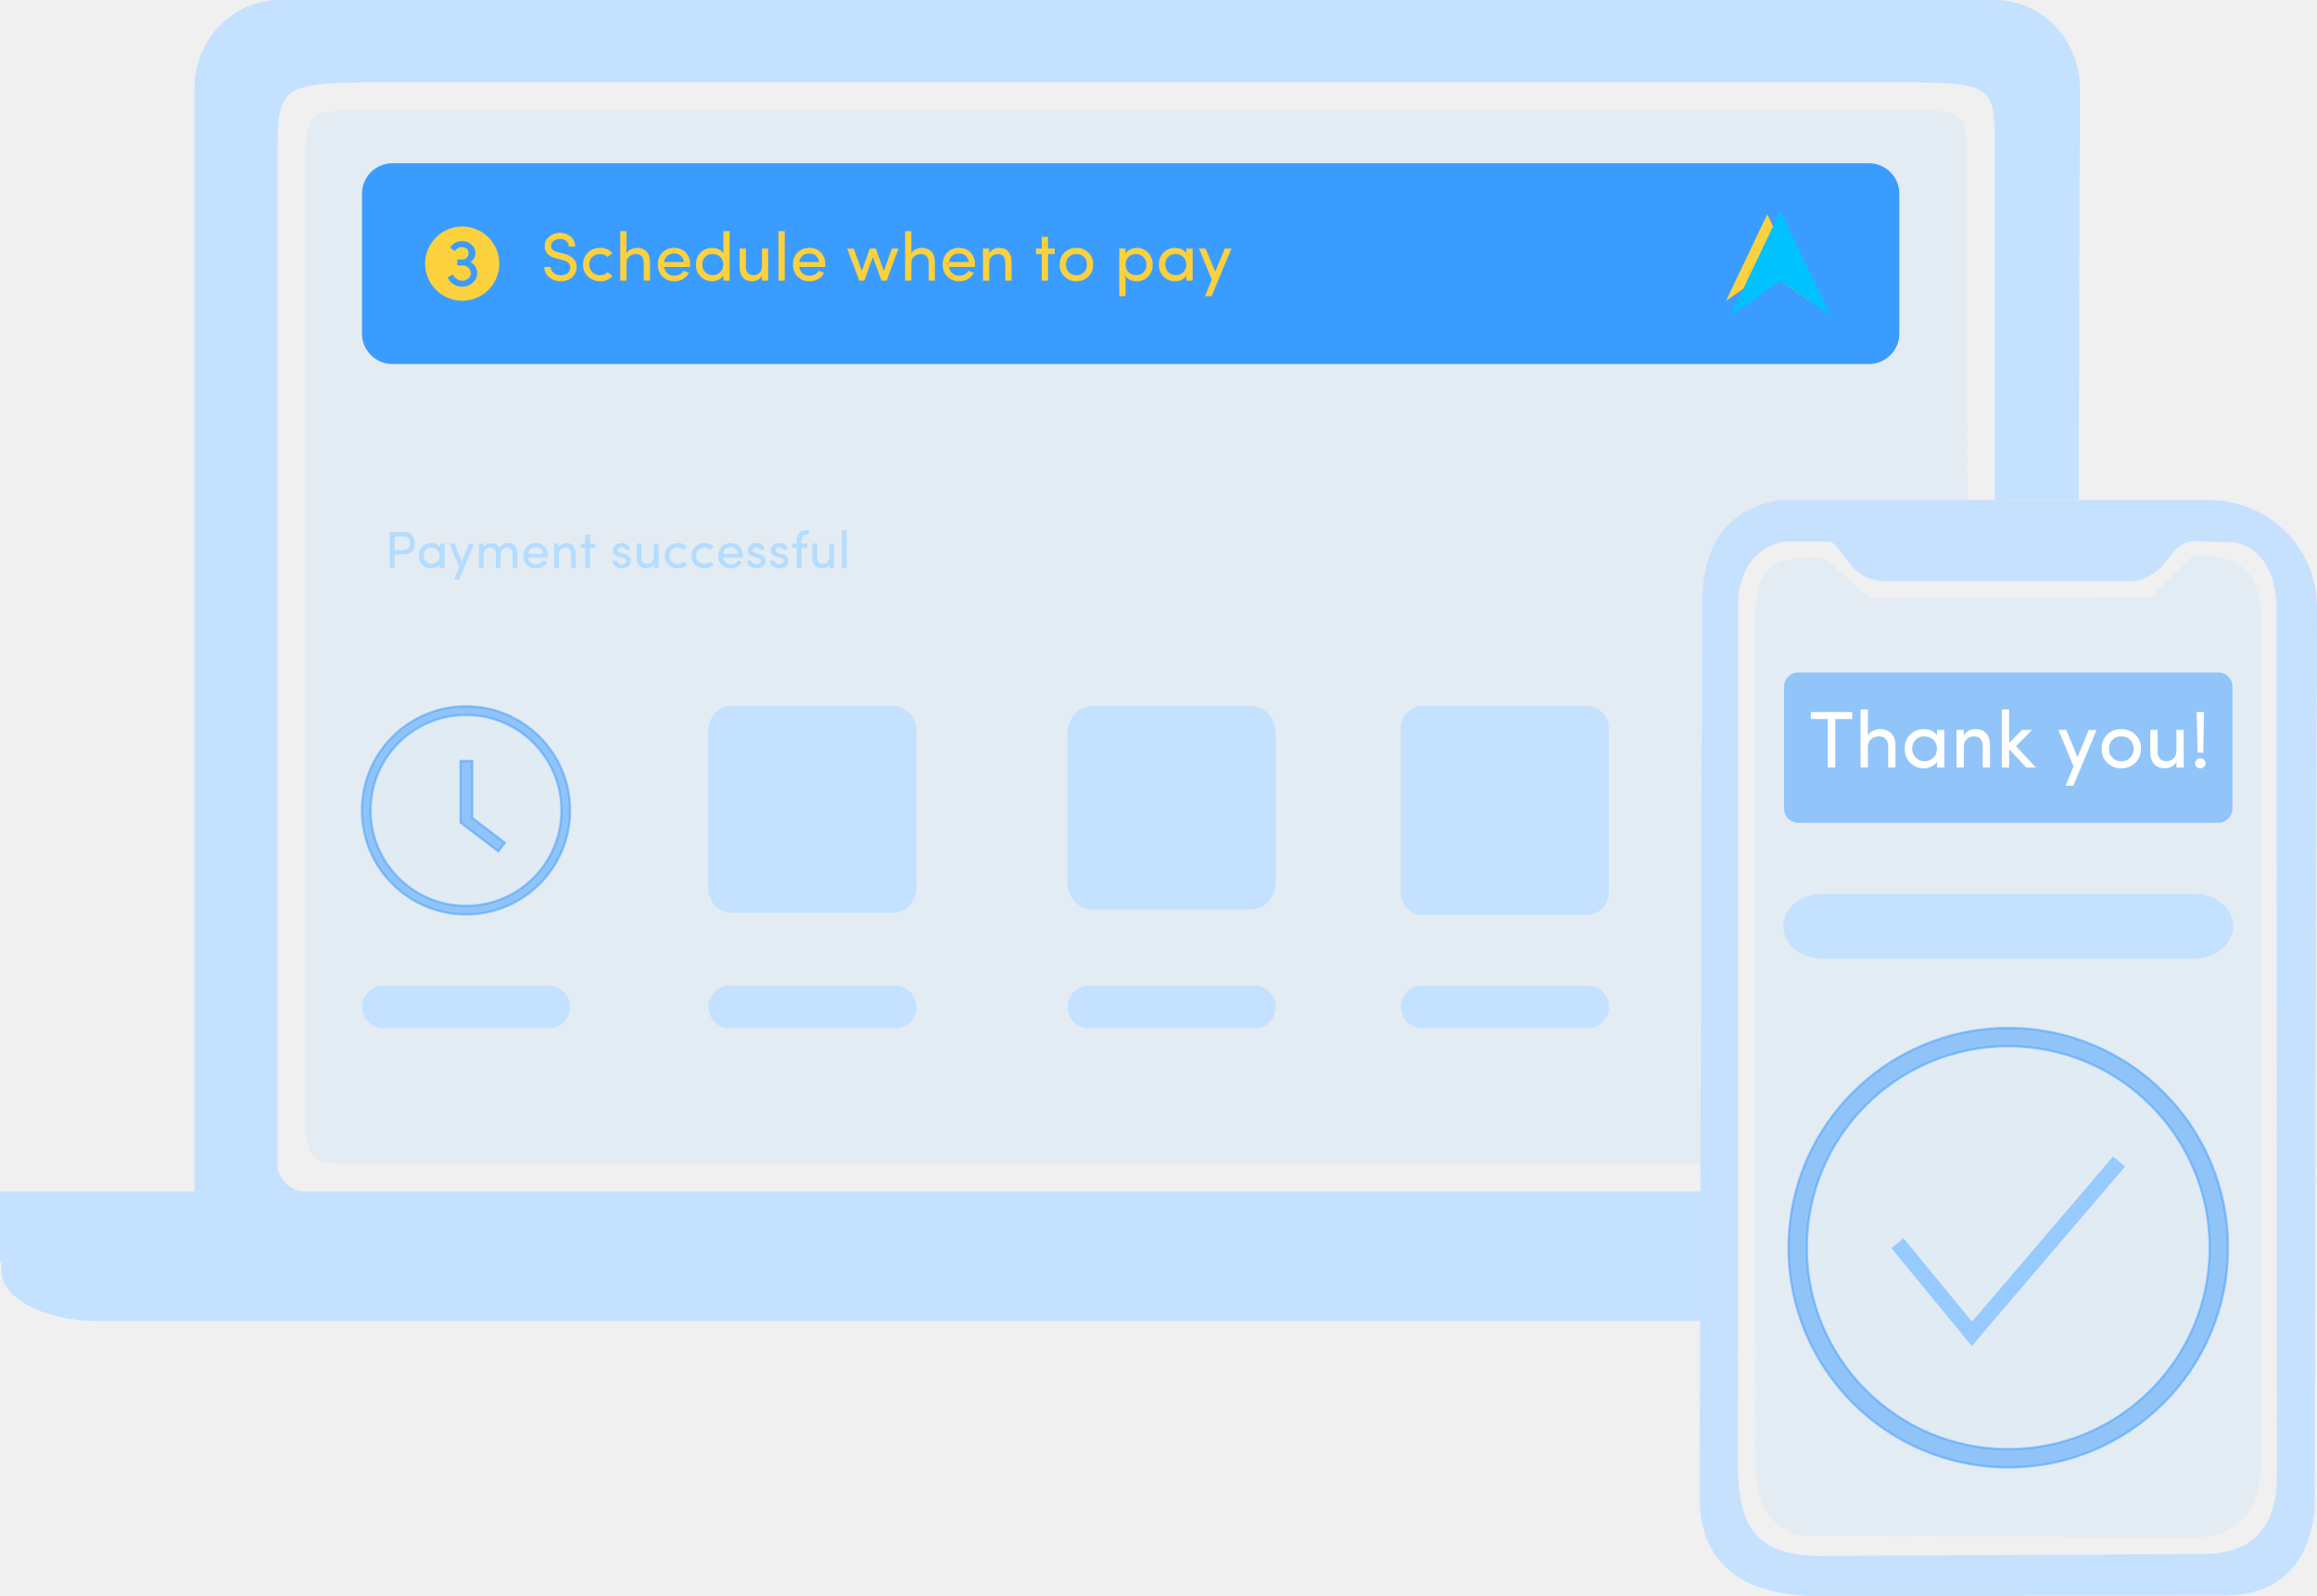
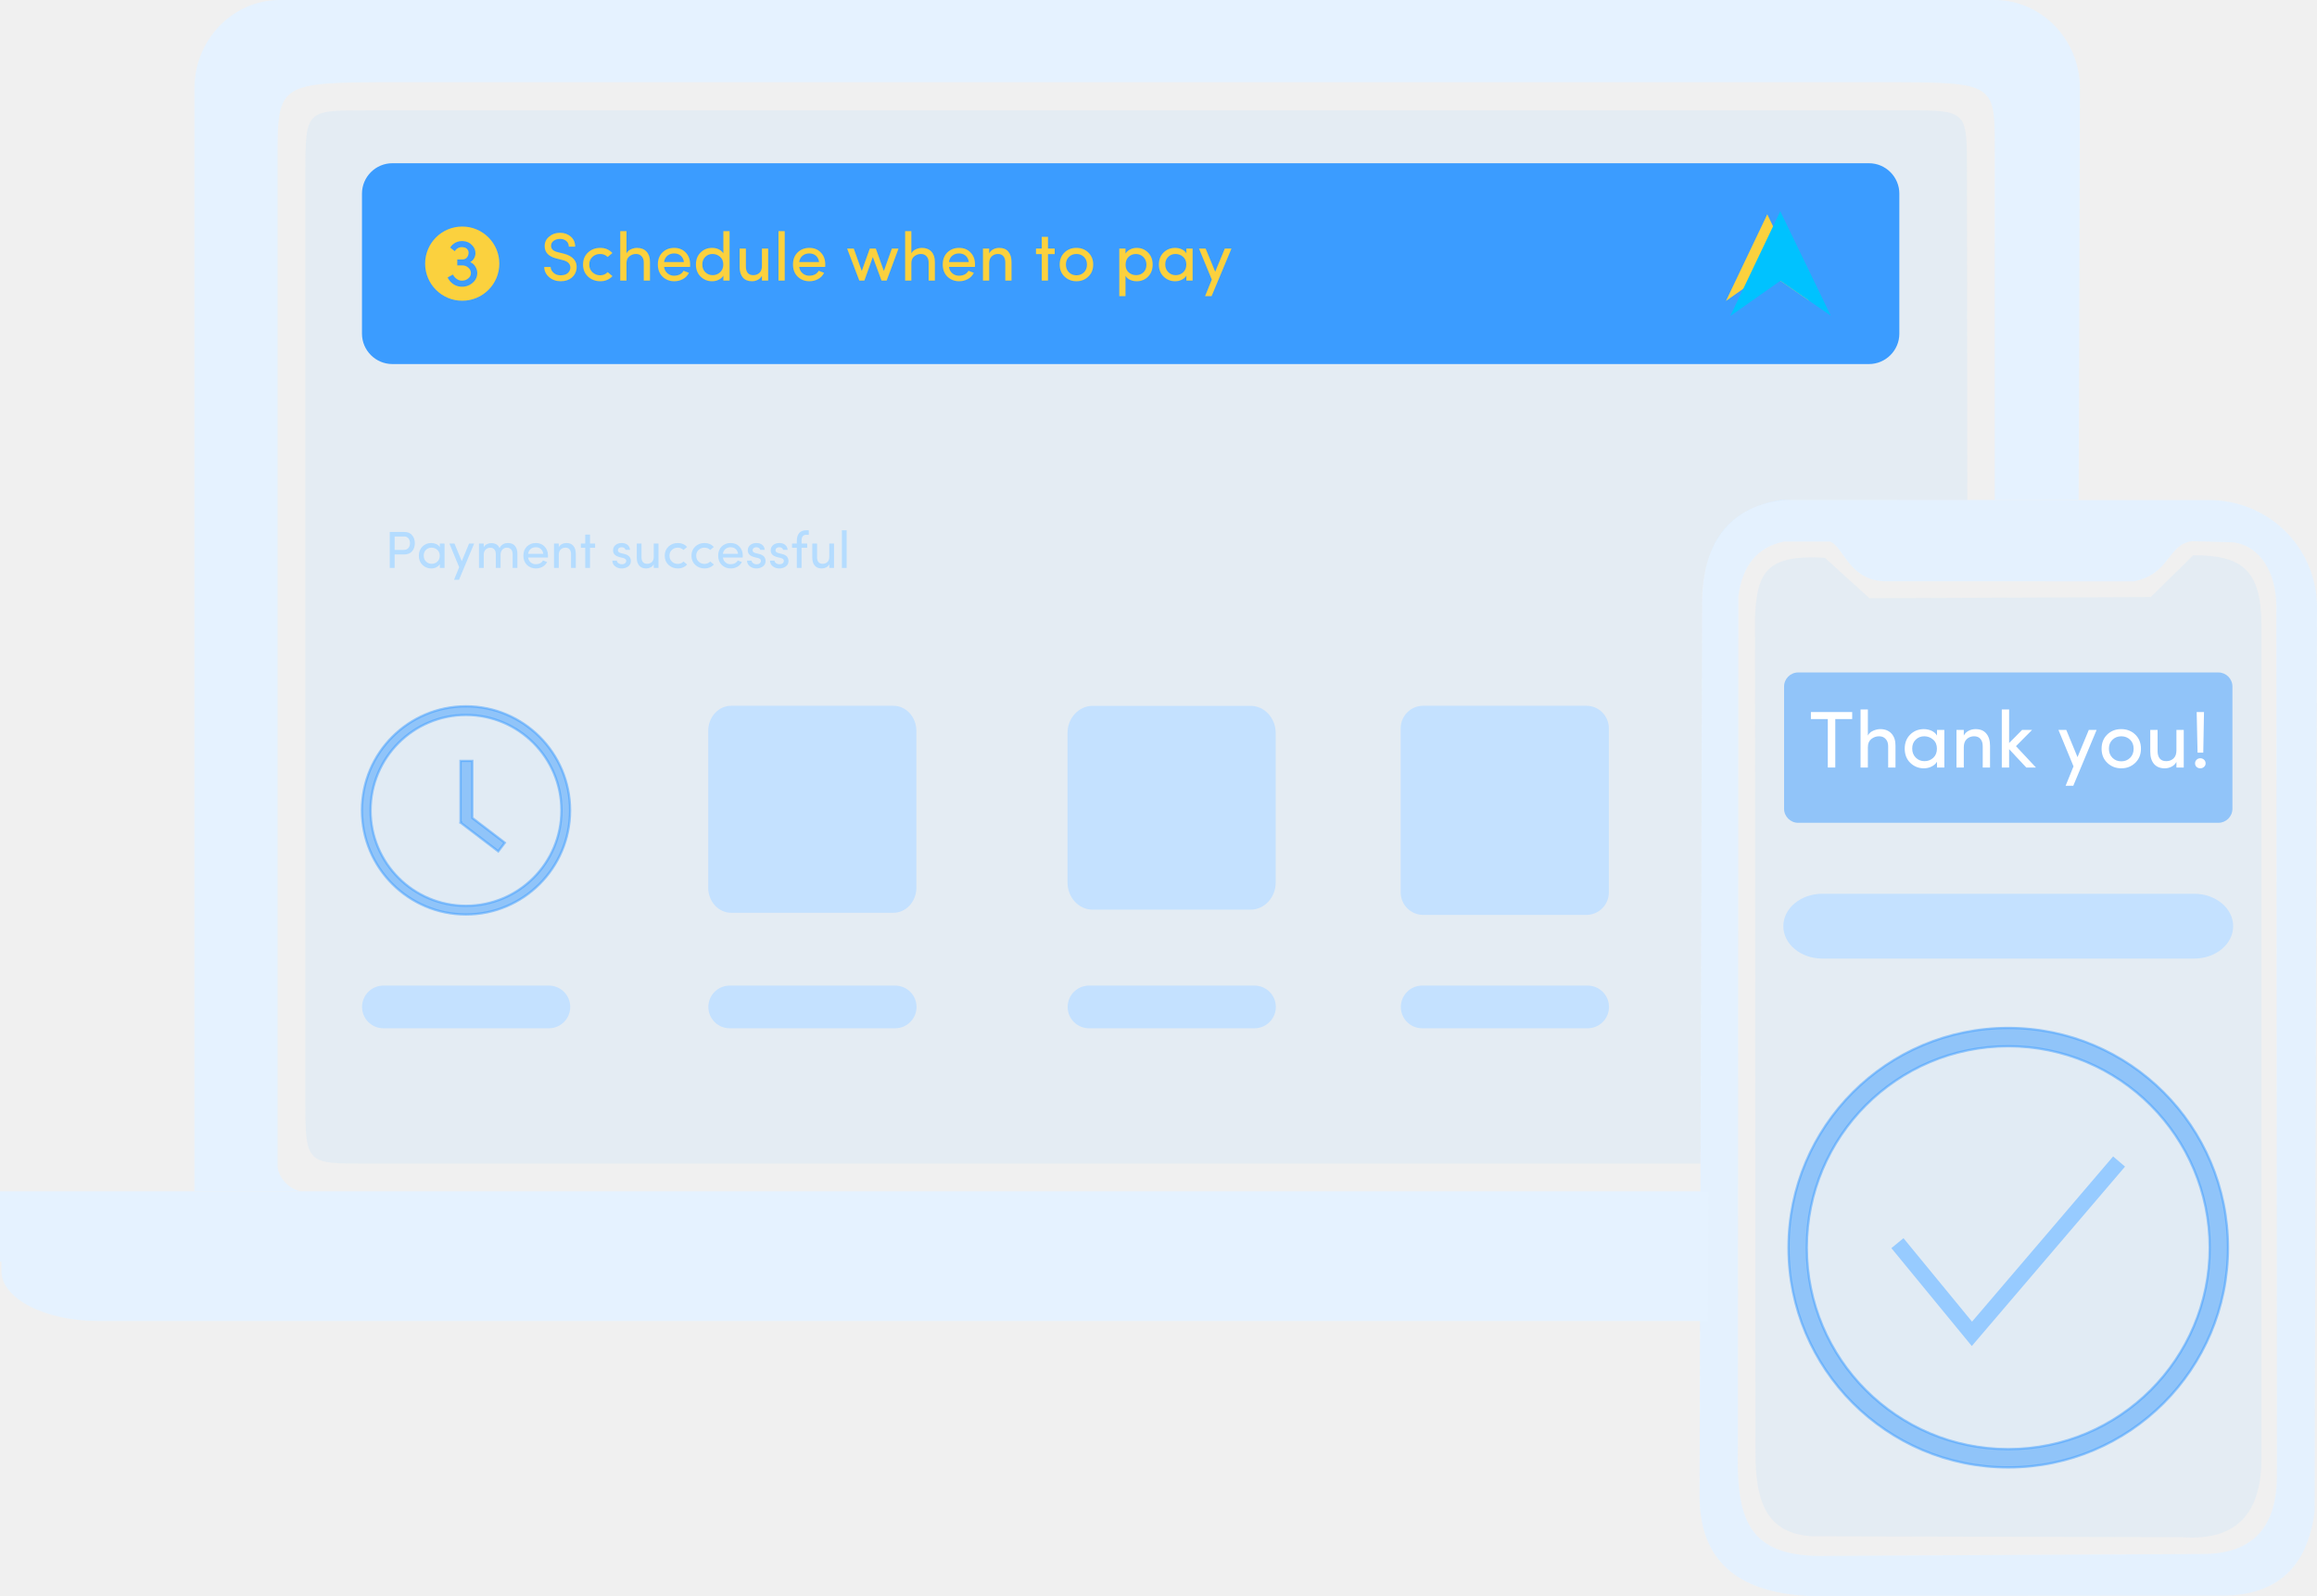
<svg xmlns="http://www.w3.org/2000/svg" xml:space="preserve" width="200.342mm" height="137.993mm" version="1.1" style="shape-rendering:geometricPrecision; text-rendering:geometricPrecision; image-rendering:optimizeQuality; fill-rule:evenodd; clip-rule:evenodd" viewBox="0 0 17127.66 11797.32">
  <defs>
    <style type="text/css">
   
    .str0 {stroke:#3B9CFF;stroke-width:17.1;stroke-miterlimit:22.926;stroke-opacity:0.49}
    .str1 {stroke:#97CBFF;stroke-width:115.82;stroke-miterlimit:22.926}
    .fil15 {fill:none}
    .fil5 {fill:#C4E1FF}
-     .fil4 {fill:#c4e1ff}
-     .fil3 {fill:#c4e1ff}
+     .fil4 {fill:#E5F2FF}
+     .fil3 {fill:#E5F2FF}
    .fil9 {fill:#FBD13E}
    .fil6 {fill:#B4DCFF;fill-rule:nonzero}
    .fil11 {fill:#FBD13E;fill-rule:nonzero}
    .fil7 {fill:white;fill-rule:nonzero}
    .fil12 {fill:#B4DCFF;fill-opacity:0.059}
    .fil0 {fill:#B4DCFF;fill-opacity:0.2}
    .fil1 {fill:#3B9CFF;fill-opacity:0.49}
-     .fil2 {fill:#c4e1ff;fill-opacity:0.961}
+     .fil2 {fill:#E5F2FF;fill-opacity:0.961}
    .fil14 {fill:#00C2FF}
    .fil8 {fill:#3B9CFF}
    .fil13 {fill:#FBD13E}
    .fil10 {fill:#3B9CFF;fill-rule:nonzero}
   
  </style>
  </defs>
  <g id="Layer_x0020_1">
    <g id="_2467847683424">
      <path class="fil0" d="M13489.32 4122.91c-430.93,-25.61 -500.72,107.03 -516.08,434.38l3.3 6155.69c-4.97,425.68 103.98,620.06 414.94,643.14l2737.16 6.66c444.33,32.42 599.09,-217.91 588.32,-629.82l0 -6131.51c-5.67,-386.67 -144.42,-499.09 -504.81,-496.51l-313.76 308.53 -2078.96 8.47 -330.1 -299.03z" />
      <path class="fil1" d="M13292.21 4970.75l3106.28 0c57.23,0 104.04,46.81 104.04,104.04l0 903.32c0,57.23 -46.82,104.04 -104.04,104.04l-3106.28 0c-57.21,0 -104.03,-46.82 -104.03,-104.04l0 -903.32c0,-57.23 46.82,-104.04 104.03,-104.04z" />
      <path class="fil2" d="M16288.84 11487.01l-2783.18 14.13c-595.14,14.83 -673.23,-276.55 -658.51,-819.25l2.76 -6274.78c30.75,-225.66 139.7,-363.96 337.14,-403.36l342.71 -0.15c99.83,39.47 140.16,294.14 416.35,293.4l1827.96 0.33c272.74,-54.77 246.51,-275.54 432.56,-296.81l303.48 8.39c206.22,29.46 314.48,233.22 317.22,467.35l3.88 6433.22c0.21,348.07 -151.01,575.56 -542.37,577.54zm-3123.14 -7791.64c-374.07,59.13 -592.09,300.37 -583.78,805.61l-18.53 6525.53c-11.53,516.33 288.01,744.68 805.98,770.8l3028.32 -2.55c405.26,8.57 655.21,-181.93 712.4,-619.48l17.59 -6699.26c-9.23,-447.25 -373.15,-782.04 -802.11,-779.5l-3159.86 -1.15z" />
      <path class="fil3" d="M12624.5 9764.42l-11901.97 0c-391.66,0 -712.04,-165.87 -712.04,-368.65l0 -69.48 -10.49 0 0 -519.71 12629.94 0 -1.87 330.15 -3.57 627.69z" />
      <path class="fil4" d="M12629.94 8806.57l-10398.43 0c-89.19,-8.35 -179.76,-103.27 -179.76,-192.87l0 -7456.43c0,-542.93 8.6,-549.77 878.95,-549.77l10950.98 0c895.94,0 863.85,-2.33 863.86,545.68l0.09 2542.77 619.92 -1.27 9.4 -3041.82c1.1,-359.1 -283.72,-652.88 -630.53,-652.88l-12676.46 0c-346.81,0 -630.53,293.78 -630.53,652.88l0 8153.69 11192.51 0z" />
      <path class="fil0" d="M2705.8 815.94l11385.74 -0.4c456.71,-0.02 448.38,3.96 448.86,457.97l2.56 2422.37 -1247.7 -0.46c-329.69,-11.99 -687.5,152.78 -713.31,706.83l-11.68 4199.13 -9864.47 0c-436.23,0 -448.86,3.75 -448.86,-457.97l0 -6869.49c0,-461.72 7.51,-457.96 448.86,-457.97z" />
      <rect class="fil5" x="13182.67" y="6606.6" width="3325.36" height="479.16" rx="288.27" ry="239.58" />
      <rect class="fil5" x="5235.21" y="5217.01" width="1538.86" height="1530.27" rx="170.08" ry="185.7" />
      <rect class="fil5" x="7891.28" y="5217.57" width="1538.86" height="1506.59" rx="185.9" ry="201.06" />
      <rect class="fil5" x="2676.39" y="7285.47" width="1538.86" height="315.53" rx="157.84" ry="157.77" />
      <rect class="fil5" x="5236.27" y="7285.48" width="1538.86" height="315.52" rx="157.83" ry="157.76" />
      <rect class="fil5" x="7892.34" y="7285.48" width="1538.86" height="315.52" rx="157.83" ry="157.76" />
      <path class="fil6" d="M2986.93 3965.66l-69.81 0 0 99.21 67.75 0c14.74,-0.13 26,-4.69 33.85,-13.76 7.78,-9.08 11.77,-20.78 11.9,-35.27 0,-14.47 -3.73,-26.57 -11.13,-36.22 -7.72,-9.33 -18.59,-13.96 -32.56,-13.96zm-105.71 232.4l0 -265.98 106.1 0c26.31,0 45.94,8.1 59.07,24.31 13.45,15.76 20.14,35.39 20.14,59.07 0,23.74 -6.69,43.5 -20.01,59.26 -13.38,15.82 -33.14,23.74 -59.32,23.74l-70.07 0 0 99.6 -35.9 0z" />
      <path id="1" class="fil6" d="M3233.29 4151.35c11.58,-10.81 17.37,-25.35 17.37,-43.69 0,-18.34 -6.04,-32.81 -18.07,-43.37 -12.1,-10.55 -26.32,-15.88 -42.66,-16.02 -16.41,0 -30.11,5.47 -41.18,16.41 -11.06,10.81 -16.59,24.96 -16.59,42.59 0,17.56 5.66,32.04 16.98,43.3 11.33,11.32 25.29,16.99 41.89,16.99 16.6,0 30.69,-5.41 42.27,-16.22zm52.89 46.71l-35.13 0 0 -27.67c-5.67,9.46 -14.23,17.05 -25.67,22.84 -11.46,5.79 -23.94,8.69 -37.57,8.69 -24.97,0 -46.65,-8.75 -64.99,-26.25 -17.69,-17.44 -26.57,-40.09 -26.57,-67.81 0,-27.8 8.75,-50.38 26.19,-67.69 17.5,-17.37 39.31,-26.12 65.44,-26.25 13.06,0 25.67,2.7 37.7,8.1 11.84,5.92 20.33,13.51 25.49,22.84l0 -27.09 35.13 0 0 180.29z" />
      <polygon id="2" class="fil6" points="3505.07,4017.78 3393.12,4285.69 3356.38,4285.69 3394.21,4192.53 3322.02,4017.78 3359.53,4017.78 3413.45,4148.26 3467.57,4017.78 " />
      <path id="3" class="fil6" d="M3700.28 4101.1l0 96.97 -35.13 0 0 -102.04c0,-14.93 -3.6,-26.44 -10.75,-34.62 -6.88,-8.5 -16.99,-12.74 -30.17,-12.74 -13.06,0 -24.39,4.44 -33.91,13.32 -9.58,8.87 -14.35,21.94 -14.35,39.11l0 96.97 -35.13 0 0 -180.29 35.13 0 0 27.41c4.18,-8.62 11,-15.7 20.59,-21.17 10.04,-5.47 19.18,-8.43 27.35,-8.94 34.68,-2.12 57.65,10.04 68.85,36.42 12.54,-25.03 33.26,-37.57 62.28,-37.57 22.59,0 39.76,6.94 51.47,20.91 12.03,13.7 18.08,33.39 18.08,59l0 104.23 -35.14 0 0 -101.66c0,-14.67 -3.67,-26.31 -10.93,-35 -7.85,-8.5 -18.47,-12.81 -31.79,-12.93 -13.25,-0.13 -24.32,4.63 -33.07,14.29 -8.81,9.65 -13.26,22.39 -13.39,38.34z" />
      <path id="4" class="fil6" d="M4050.75 4107.41c0,7.98 -0.13,12.54 -0.38,13.83l-146.31 0c1.74,14.54 8.17,26.57 19.24,36.16 10.69,8.81 22.66,13.25 35.98,13.25 26.06,0 44.26,-9.33 54.69,-27.99 0.26,0 0.64,0.07 1.15,0.32 0.45,0.26 1.35,0.71 2.64,1.35 1.48,0.64 3.47,1.41 5.98,2.25 2.5,0.91 4.44,1.68 5.66,2.32l14.73 5.47c-7.4,15.18 -18.59,26.9 -33.58,35.13 -14.93,8.3 -31.4,12.42 -49.35,12.42 -25.8,0 -47.81,-8.69 -66.14,-26.13 -17.44,-17.44 -26.13,-40.28 -26.13,-68.39 0,-28.19 8.69,-50.77 26,-67.82 17.37,-16.98 39.31,-25.54 65.95,-25.66 26.63,0 48.12,8.62 64.47,25.8 16.92,17.11 25.41,39.69 25.41,67.68zm-52.63 -49.29c-10.04,-8.63 -22.52,-12.93 -37.32,-12.93 -14.86,0 -27.61,4.31 -38.28,12.93 -10.55,9.2 -16.73,21.17 -18.47,35.71l111.76 0c-1.74,-14.54 -7.66,-26.51 -17.7,-35.71z" />
      <path id="5" class="fil6" d="M4130.54 4100.84l0 97.22 -35.13 0 0 -180.29 35.13 0 0 27.09c5.15,-10.04 12.87,-17.77 23.23,-23.04 10.29,-5.27 21.36,-7.91 33.14,-7.91 22.65,0 39.69,6.94 51.22,20.91 12.03,13.7 18.14,33.39 18.27,59l0 104.23 -35.13 0 0 -101.92c0,-15.18 -3.61,-26.9 -10.75,-35.07 -6.95,-8.56 -17.18,-12.81 -30.76,-12.81 -13.7,0 -25.35,4.45 -34.87,13.39 -9.58,8.87 -14.35,22.01 -14.35,39.18z" />
      <polygon id="6" class="fil6" points="4361.4,3951.76 4361.4,4017.78 4399.23,4017.78 4399.23,4049.05 4361.4,4049.05 4361.4,4198.06 4326.27,4198.06 4326.27,4049.05 4293.84,4049.05 4293.84,4017.78 4326.27,4017.78 4326.27,3951.76 " />
      <path id="7" class="fil6" d="M4552.17 4027.1c12.03,-8.81 26.57,-13.18 43.69,-13.18 17.05,0 31.2,4.37 42.34,13.12 11.2,8.75 17.57,21.23 19.05,37.45l-33.52 0c-1.03,-5.86 -4.12,-10.55 -9.27,-14.09 -5.66,-3.48 -11.9,-5.22 -18.85,-5.22 -6.88,0 -12.74,1.48 -17.5,4.45 -5.15,2.31 -8.36,6.37 -9.78,12.03 -1.35,5.66 -1.15,10.17 0.58,13.51 2.89,5.8 9.97,10.29 21.23,13.52l26.58 6.5c31.2,7.66 46.77,25.22 46.77,52.7 0,16.28 -6.75,29.4 -20.33,39.51 -13.7,9.71 -29.73,14.54 -48.06,14.54 -18.41,0 -34.36,-5.28 -47.94,-15.89 -13.58,-10.56 -20.46,-24.58 -20.71,-42.15l33.2 0c1.48,9.33 6.24,16.22 14.35,20.59 7.85,4.96 16.35,7.15 25.49,6.63 9.13,-0.52 16.21,-2.97 21.23,-7.34 5.02,-4.45 7.85,-9.78 8.5,-16.09 0.51,-6.3 -1.42,-11.32 -5.86,-15.11 -4.38,-3.8 -10.43,-6.57 -18.08,-8.3l-24.71 -5.73c-17.44,-4.7 -30.31,-11.58 -38.54,-20.78 -7.92,-9.52 -11.2,-21.42 -9.78,-35.77 1.35,-14.35 8.04,-25.93 19.95,-34.88z" />
      <path id="8" class="fil6" d="M4832.57 4115.13l0 -97.35 35.13 0 0 180.29 -35.13 0 0 -26.9c-5.15,9.91 -12.87,17.57 -23.23,22.84 -10.29,5.27 -21.24,7.92 -32.81,7.92 -22.33,0 -39.51,-7.02 -51.54,-21.11 -12.03,-14.09 -18.01,-33.65 -17.88,-58.68l0 -104.36 35.13 0 0 101.86c0,14.99 3.48,26.77 10.36,35.33 6.95,8.42 17.37,12.61 31.33,12.61 13.96,0 25.55,-4.38 34.87,-13.19 9.33,-8.81 13.9,-21.88 13.77,-39.25z" />
      <path id="9" class="fil6" d="M5010.79 4013.92c27.79,0 50.57,9.71 68.39,29.08l-26.77 22.26c-11.26,-11.32 -25.42,-16.99 -42.4,-16.99 -16.92,0 -31.33,5.47 -43.17,16.47 -11.9,10.81 -17.88,25.16 -17.88,43.11 0,17.88 6.05,32.43 18.08,43.62 12.1,11.26 26.51,16.86 43.37,16.86 16.98,0 31.01,-5.92 42.01,-17.76l27.15 22.39c-17.95,19.3 -40.66,28.96 -68.01,28.96 -27.41,0 -50.57,-8.69 -69.49,-26.06 -18.85,-17.64 -28.25,-40.28 -28.25,-68.01 0,-27.73 9.27,-50.32 27.73,-67.69 18.53,-17.37 41.57,-26.12 69.23,-26.25z" />
      <path id="10" class="fil6" d="M5208.32 4013.92c27.79,0 50.57,9.71 68.39,29.08l-26.77 22.26c-11.26,-11.32 -25.42,-16.99 -42.4,-16.99 -16.92,0 -31.33,5.47 -43.17,16.47 -11.9,10.81 -17.88,25.16 -17.88,43.11 0,17.88 6.05,32.43 18.08,43.62 12.1,11.26 26.51,16.86 43.37,16.86 16.98,0 31.01,-5.92 42.01,-17.76l27.15 22.39c-17.95,19.3 -40.66,28.96 -68.01,28.96 -27.41,0 -50.57,-8.69 -69.49,-26.06 -18.85,-17.64 -28.25,-40.28 -28.25,-68.01 0,-27.73 9.27,-50.32 27.73,-67.69 18.53,-17.37 41.57,-26.12 69.23,-26.25z" />
      <path id="11" class="fil6" d="M5490.71 4107.41c0,7.98 -0.13,12.54 -0.38,13.83l-146.31 0c1.74,14.54 8.17,26.57 19.24,36.16 10.69,8.81 22.66,13.25 35.98,13.25 26.06,0 44.26,-9.33 54.69,-27.99 0.26,0 0.64,0.07 1.15,0.32 0.45,0.26 1.35,0.71 2.64,1.35 1.48,0.64 3.47,1.41 5.98,2.25 2.5,0.91 4.44,1.68 5.66,2.32l14.73 5.47c-7.4,15.18 -18.59,26.9 -33.58,35.13 -14.93,8.3 -31.4,12.42 -49.35,12.42 -25.8,0 -47.81,-8.69 -66.14,-26.13 -17.44,-17.44 -26.13,-40.28 -26.13,-68.39 0,-28.19 8.69,-50.77 26,-67.82 17.37,-16.98 39.31,-25.54 65.95,-25.66 26.63,0 48.12,8.62 64.47,25.8 16.92,17.11 25.41,39.69 25.41,67.68zm-52.63 -49.29c-10.04,-8.63 -22.52,-12.93 -37.32,-12.93 -14.86,0 -27.61,4.31 -38.28,12.93 -10.55,9.2 -16.73,21.17 -18.47,35.71l111.76 0c-1.74,-14.54 -7.66,-26.51 -17.7,-35.71z" />
      <path id="12" class="fil6" d="M5547.98 4027.1c12.03,-8.81 26.57,-13.18 43.69,-13.18 17.05,0 31.2,4.37 42.34,13.12 11.2,8.75 17.57,21.23 19.05,37.45l-33.52 0c-1.03,-5.86 -4.12,-10.55 -9.27,-14.09 -5.66,-3.48 -11.9,-5.22 -18.85,-5.22 -6.88,0 -12.74,1.48 -17.5,4.45 -5.15,2.31 -8.36,6.37 -9.78,12.03 -1.35,5.66 -1.15,10.17 0.58,13.51 2.89,5.8 9.97,10.29 21.23,13.52l26.58 6.5c31.2,7.66 46.77,25.22 46.77,52.7 0,16.28 -6.75,29.4 -20.33,39.51 -13.7,9.71 -29.73,14.54 -48.06,14.54 -18.41,0 -34.36,-5.28 -47.94,-15.89 -13.58,-10.56 -20.46,-24.58 -20.71,-42.15l33.2 0c1.48,9.33 6.24,16.22 14.35,20.59 7.85,4.96 16.35,7.15 25.49,6.63 9.13,-0.52 16.21,-2.97 21.23,-7.34 5.02,-4.45 7.85,-9.78 8.5,-16.09 0.51,-6.3 -1.42,-11.32 -5.86,-15.11 -4.38,-3.8 -10.43,-6.57 -18.08,-8.3l-24.71 -5.73c-17.44,-4.7 -30.31,-11.58 -38.54,-20.78 -7.92,-9.52 -11.2,-21.42 -9.78,-35.77 1.35,-14.35 8.04,-25.93 19.95,-34.88z" />
      <path id="13" class="fil6" d="M5717.45 4027.1c12.03,-8.81 26.57,-13.18 43.69,-13.18 17.05,0 31.2,4.37 42.34,13.12 11.2,8.75 17.57,21.23 19.05,37.45l-33.52 0c-1.03,-5.86 -4.12,-10.55 -9.27,-14.09 -5.66,-3.48 -11.9,-5.22 -18.85,-5.22 -6.88,0 -12.74,1.48 -17.5,4.45 -5.15,2.31 -8.36,6.37 -9.78,12.03 -1.35,5.66 -1.15,10.17 0.58,13.51 2.89,5.8 9.97,10.29 21.23,13.52l26.58 6.5c31.2,7.66 46.77,25.22 46.77,52.7 0,16.28 -6.75,29.4 -20.33,39.51 -13.7,9.71 -29.73,14.54 -48.06,14.54 -18.41,0 -34.36,-5.28 -47.94,-15.89 -13.58,-10.56 -20.46,-24.58 -20.71,-42.15l33.2 0c1.48,9.33 6.24,16.22 14.35,20.59 7.85,4.96 16.35,7.15 25.49,6.63 9.13,-0.52 16.21,-2.97 21.23,-7.34 5.02,-4.45 7.85,-9.78 8.5,-16.09 0.51,-6.3 -1.42,-11.32 -5.86,-15.11 -4.38,-3.8 -10.43,-6.57 -18.08,-8.3l-24.71 -5.73c-17.44,-4.7 -30.31,-11.58 -38.54,-20.78 -7.92,-9.52 -11.2,-21.42 -9.78,-35.77 1.35,-14.35 8.04,-25.93 19.95,-34.88z" />
      <path id="14" class="fil6" d="M5958.86 3919.73l19.69 0 0 33.58 -19.76 0c-22.58,0 -33.78,15.38 -33.52,46.2l0 18.27 41.69 0 0 31.27 -41.69 0 0 149.01 -35.13 0 0 -149.01 -35.13 0 0 -31.27 35.13 0 0 -18.27c0,-25.49 5.73,-45.11 17.24,-58.88 11.52,-13.83 28.7,-20.77 51.47,-20.9z" />
      <path id="15" class="fil6" d="M6130.2 4115.13l0 -97.35 35.13 0 0 180.29 -35.13 0 0 -26.9c-5.15,9.91 -12.87,17.57 -23.23,22.84 -10.29,5.27 -21.24,7.92 -32.81,7.92 -22.33,0 -39.51,-7.02 -51.54,-21.11 -12.03,-14.09 -18.01,-33.65 -17.88,-58.68l0 -104.36 35.13 0 0 101.86c0,14.99 3.48,26.77 10.36,35.33 6.95,8.42 17.37,12.61 31.33,12.61 13.96,0 25.55,-4.38 34.87,-13.19 9.33,-8.81 13.9,-21.88 13.77,-39.25z" />
      <polygon id="16" class="fil6" points="6223.43,4198.06 6223.43,3919.73 6258.56,3919.73 6258.56,4198.06 " />
      <rect class="fil5" x="10354.11" y="5216.94" width="1538.86" height="1546.03" rx="166.56" ry="166.49" />
      <rect class="fil5" x="10355.17" y="7285.47" width="1538.86" height="315.53" rx="157.84" ry="157.77" />
      <polygon class="fil7" points="13386.48,5315.19 13386.48,5263.41 13691.75,5263.41 13691.75,5315.19 13566.79,5315.19 13566.79,5673.42 13511.45,5673.42 13511.45,5315.19 " />
      <path id="1" class="fil7" d="M13807.69 5523.57l0 149.86 -54.15 0 0 -429.05 54.15 0 0 192.9c7.54,-15.47 20.43,-27.37 38.69,-35.5 18.15,-8.13 35.8,-12.2 52.86,-12.2 35.11,0 62.78,10.91 82.91,32.83 20.13,21.92 30.05,51.97 29.66,90.35l0 160.67 -54.15 0 0 -157.1c0,-23.11 -6.15,-40.87 -18.35,-53.46 -11.81,-13.58 -28.17,-20.33 -49.1,-20.33 -20.93,0 -39.86,6.64 -56.93,20.03 -17.06,13.39 -25.59,33.73 -25.59,61z" />
      <path id="2" class="fil7" d="M14291.29 5601.42c17.86,-16.66 26.78,-39.08 26.78,-67.34 0,-28.27 -9.33,-50.59 -27.87,-66.85 -18.65,-16.27 -40.57,-24.5 -65.76,-24.7 -25.29,0 -46.41,8.43 -63.47,25.29 -17.06,16.66 -25.59,38.48 -25.59,65.66 0,27.08 8.73,49.39 26.18,66.74 17.46,17.46 38.98,26.19 64.57,26.19 25.59,0 47.3,-8.33 65.15,-24.99zm81.53 72l-54.15 0 0 -42.64c-8.73,14.58 -21.92,26.28 -39.57,35.21 -17.65,8.93 -36.89,13.39 -57.92,13.39 -38.48,0 -71.9,-13.49 -100.17,-40.46 -27.27,-26.88 -40.96,-61.79 -40.96,-104.54 0,-42.84 13.49,-77.65 40.37,-104.33 26.97,-26.78 60.6,-40.27 100.86,-40.46 20.13,0 39.57,4.16 58.12,12.5 18.25,9.12 31.34,20.83 39.28,35.21l0 -41.75 54.15 0 0 277.9z" />
      <path id="3" class="fil7" d="M14516.72 5523.57l0 149.86 -54.15 0 0 -277.9 54.15 0 0 41.75c7.93,-15.47 19.83,-27.37 35.8,-35.5 15.87,-8.13 32.93,-12.2 51.08,-12.2 34.91,0 61.19,10.71 78.94,32.23 18.54,21.13 27.97,51.47 28.17,90.95l0 160.67 -54.15 0 0 -157.1c0,-23.41 -5.56,-41.46 -16.57,-54.06 -10.71,-13.18 -26.48,-19.73 -47.41,-19.73 -21.13,0 -39.08,6.84 -53.76,20.63 -14.77,13.69 -22.12,33.91 -22.12,60.4z" />
      <polygon id="4" class="fil7" points="14851.75,5673.42 14797.6,5673.42 14797.6,5244.37 14851.75,5244.37 14851.75,5492.33 14947.65,5395.52 15021.45,5395.52 14902.34,5515.53 15049.91,5673.42 14978.41,5673.42 14851.75,5537.65 " />
      <polygon id="5" class="fil7" points="15498.6,5395.52 15326.03,5808.51 15269.4,5808.51 15327.71,5664.89 15216.43,5395.52 15274.25,5395.52 15357.37,5596.66 15440.77,5395.52 " />
      <path id="6" class="fil7" d="M15746.05 5601.92c17.36,-17.06 26.08,-39.48 26.08,-67.25 0,-27.87 -8.72,-50.08 -26.08,-66.74 -17.35,-16.76 -38.98,-25.19 -64.86,-25.39 -25.78,0 -47.51,8.33 -65.06,25.09 -17.75,16.86 -26.68,39.08 -26.68,66.74 0,27.57 8.73,49.99 26.08,67.25 17.36,17.35 39.08,25.98 65.16,25.98 26.19,0 48,-8.52 65.36,-25.68zm-65.06 77.46c-40.46,0 -74.78,-13.39 -103.15,-40.16 -28.37,-26.78 -42.55,-61.69 -42.55,-104.84 0,-43.14 13.99,-78.15 41.86,-104.92 27.87,-26.78 62.28,-40.07 103.34,-39.87 41.26,0 75.77,13.39 103.64,40.16 28.07,26.98 42.16,61.89 42.16,104.63 0,42.75 -14.09,77.56 -42.25,104.54 -28.17,26.97 -62.59,40.46 -103.05,40.46z" />
      <path id="7" class="fil7" d="M16088.52 5545.58l0 -150.06 54.15 0 0 277.9 -54.15 0 0 -41.46c-7.93,15.27 -19.83,27.08 -35.8,35.21 -15.87,8.13 -32.73,12.2 -50.58,12.2 -34.42,0 -60.9,-10.81 -79.45,-32.53 -18.54,-21.72 -27.77,-51.87 -27.57,-90.45l0 -160.87 54.15 0 0 157c0,23.11 5.36,41.26 15.97,54.45 10.71,12.99 26.78,19.44 48.3,19.44 21.52,0 39.37,-6.75 53.75,-20.33 14.39,-13.58 21.42,-33.72 21.23,-60.5z" />
      <path id="8" class="fil7" d="M16226.28 5642.58c0,-10.41 3.77,-19.24 11.31,-26.58 7.44,-7.34 16.56,-11.01 27.27,-11.01 10.61,0 19.94,3.57 27.67,10.71 7.84,7.14 11.7,16.07 11.7,26.88 0,10.81 -3.97,19.64 -11.99,26.38 -7.93,6.94 -17.06,10.41 -27.37,10.41 -10.32,0 -19.44,-3.37 -27.27,-10.11 -7.54,-7.15 -11.31,-16.07 -11.31,-26.68zm11.9 -379.17l54.15 0 -5.35 300.02 -42.25 0 -6.55 -300.02z" />
      <path class="fil8" d="M2900.35 1206.61l10915.36 0c123.52,0 224.57,101.04 224.57,224.56l0 1035.3c0,123.52 -101.05,224.57 -224.57,224.57l-10915.36 0c-123.5,0 -224.56,-101.05 -224.56,-224.57l0 -1035.3c0,-123.52 101.06,-224.56 224.56,-224.56z" />
      <ellipse class="fil9" cx="3416.91" cy="1948.83" rx="274.27" ry="274.28" />
      <path class="fil10" d="M3417.42 1961.67l-37.11 0 0 -43.83 37.11 0c11.17,0.33 21.07,-3.03 29.81,-10.08 8.4,-7.56 13.69,-17.63 15.95,-30.06 2.35,-12.51 0.33,-23.01 -5.88,-31.57 -7.72,-11.84 -20.4,-18.13 -38.12,-18.98 -23.6,-2.09 -42.82,7.73 -57.6,29.56l-33.68 -26.62c8.99,-15.53 22.17,-27.79 39.38,-36.86 17.89,-8.56 36.45,-12.26 55.84,-10.91 26.54,1.26 48.45,10.99 65.58,29.14 17.8,17.38 26.45,37.95 25.95,61.8 0,6.38 -1.09,13.1 -3.19,20.15 -6.05,19.73 -17.97,34.68 -35.69,44.58 16.71,6.13 30.07,17.81 39.89,35.27 9.91,17.39 13.94,35.27 12.09,53.58 -2.86,27.88 -16.21,50.88 -40.05,68.94 -23.84,17.96 -50.97,25.86 -81.29,23.59 -21.49,-1.68 -40.89,-8.64 -58.1,-20.9 -17.22,-12.35 -30.4,-28.14 -39.55,-47.53l39.8 -21.59c6.04,12.76 14.45,23.01 25.11,30.73 11,8.65 22.92,13.52 35.94,14.53 19.14,0.92 35.44,-3.69 48.7,-14.02 14.78,-10.83 22.34,-24.19 22.84,-40.14 0.5,-15.87 -5.63,-29.64 -18.47,-41.31 -12.76,-11.67 -27.88,-17.47 -45.26,-17.47z" />
      <path class="fil11" d="M4023.08 1973.65l47.38 0c0.33,15.7 7.43,29.9 21.28,42.64 13.85,12.76 31.32,19 52.61,18.66 21.28,0 37.92,-4.73 49.99,-14.1 11.99,-9.38 19.18,-21.79 21.45,-37.08 2.62,-31.83 -17.14,-52.53 -59.37,-62.07l-45.01 -11.57c-56.75,-14.44 -85.12,-44.84 -85.12,-91.03 0,-28.63 11.15,-52.11 33.44,-70.35 21.45,-18.66 48.06,-27.95 79.64,-27.95 31.67,0 58.27,9.37 79.97,28.2 21.62,18.75 32.43,43.49 32.43,74.15l-47.12 0c0,-17.23 -6.08,-31.08 -18.32,-41.63 -12.5,-10.39 -27.78,-15.62 -45.94,-15.62 -18.06,0 -34.03,4.73 -47.71,14.18 -12.83,9.46 -19.25,21.79 -19.25,36.99 0,23.56 16.81,39.27 50.34,47.11l45.52 11.15c33.35,8.87 57.93,22.72 73.72,41.63 15.88,18.92 22.21,41.97 19.08,69.08 -3.12,27.2 -15.2,49.41 -36.14,66.88 -20.95,17.4 -48.14,26.1 -81.58,26.1 -33.44,0 -62.15,-10.3 -86.14,-30.99 -23.39,-21.37 -35.13,-46.2 -35.13,-74.4z" />
      <path id="1" class="fil11" d="M4437.21 1832.29c36.48,0 66.38,12.75 89.77,38.16l-35.13 29.22c-14.78,-14.86 -33.36,-22.3 -55.66,-22.3 -22.2,0 -41.12,7.18 -56.66,21.62 -15.62,14.19 -23.48,33.02 -23.48,56.58 0,23.48 7.94,42.57 23.73,57.25 15.88,14.78 34.8,22.13 56.92,22.13 22.29,0 40.7,-7.76 55.14,-23.31l35.63 29.39c-23.56,25.33 -53.36,38 -89.26,38 -35.98,0 -66.38,-11.4 -91.2,-34.21 -24.74,-23.13 -37.07,-52.86 -37.07,-89.26 0,-36.39 12.16,-66.03 36.39,-88.83 24.32,-22.8 54.55,-34.29 90.87,-34.45z" />
      <path id="2" class="fil11" d="M4631.02 1946.38l0 127.6 -46.11 0 0 -365.32 46.11 0 0 164.26c6.41,-13.17 17.39,-23.31 32.93,-30.23 15.46,-6.92 30.49,-10.39 45.01,-10.39 29.9,0 53.45,9.28 70.6,27.95 17.14,18.66 25.59,44.25 25.25,76.93l0 136.8 -46.11 0 0 -133.76c0,-19.68 -5.24,-34.8 -15.63,-45.52 -10.05,-11.57 -23.98,-17.31 -41.8,-17.31 -17.82,0 -33.95,5.66 -48.47,17.06 -14.53,11.4 -21.78,28.71 -21.78,51.94z" />
      <path id="3" class="fil11" d="M5101.56 1954.99c0,10.47 -0.17,16.47 -0.5,18.16l-192.04 0c2.28,19.08 10.73,34.87 25.25,47.46 14.02,11.57 29.73,17.4 47.2,17.4 34.21,0 58.1,-12.24 71.79,-36.74 0.33,0 0.84,0.09 1.51,0.43 0.6,0.33 1.78,0.92 3.46,1.77 1.95,0.85 4.57,1.86 7.86,2.96 3.29,1.18 5.83,2.2 7.43,3.03l19.34 7.18c-9.71,19.93 -24.4,35.3 -44.08,46.11 -19.59,10.89 -41.21,16.3 -64.77,16.3 -33.86,0 -62.74,-11.4 -86.82,-34.29 -22.88,-22.89 -34.28,-52.86 -34.28,-89.77 0,-36.98 11.4,-66.62 34.12,-89.01 22.8,-22.3 51.59,-33.53 86.55,-33.69 34.97,0 63.17,11.31 84.62,33.86 22.21,22.46 33.36,52.1 33.36,88.83zm-69.08 -64.68c-13.17,-11.32 -29.56,-16.98 -48.98,-16.98 -19.51,0 -36.23,5.66 -50.25,16.98 -13.85,12.07 -21.95,27.78 -24.24,46.87l146.69 0c-2.28,-19.08 -10.05,-34.8 -23.22,-46.87z" />
      <path id="4" class="fil11" d="M5323.57 2012.41c15.37,-14.35 23.06,-33.44 23.06,-57.34 0,-23.9 -7.94,-42.81 -23.73,-56.66 -15.88,-13.85 -34.45,-20.86 -55.73,-21.03 -21.37,0 -39.28,7.18 -53.8,21.54 -14.53,14.53 -21.78,33.27 -21.78,56.42 0,23.05 7.34,41.97 22.04,56.58 14.7,14.7 32.85,22.04 54.47,22.04 21.62,0 40.11,-7.18 55.48,-21.54zm69.67 61.56l-46.11 0 0 -36.31c-7.43,12.41 -18.66,22.37 -33.69,29.97 -15.04,7.6 -31.5,11.4 -49.49,11.4 -32.85,0 -61.22,-11.49 -85.12,-34.45 -22.89,-22.89 -34.37,-52.61 -34.37,-89.01 0,-36.48 11.4,-66.12 34.12,-88.83 22.8,-22.8 51.09,-34.29 84.95,-34.45 18.24,0 34.87,3.55 49.74,10.64 14.77,7.1 26.09,17.14 33.86,29.98l0 -164.26 46.11 0 0 365.32z" />
      <path id="5" class="fil11" d="M5632.32 1965.12l0 -127.77 46.11 0 0 236.62 -46.11 0 0 -35.3c-6.75,13 -16.89,23.06 -30.49,29.98 -13.52,6.92 -27.87,10.39 -43.07,10.39 -29.3,0 -51.85,-9.21 -67.64,-27.7 -15.79,-18.5 -23.65,-44.17 -23.48,-77.02l0 -136.98 46.11 0 0 133.68c0,19.67 4.57,35.13 13.6,46.36 9.11,11.06 22.8,16.55 41.12,16.55 18.33,0 33.53,-5.75 45.77,-17.31 12.24,-11.57 18.24,-28.72 18.07,-51.52z" />
      <polygon id="6" class="fil11" points="5754.68,2073.98 5754.68,1708.65 5800.79,1708.65 5800.79,2073.98 " />
      <path id="7" class="fil11" d="M6100.58 1954.99c0,10.47 -0.17,16.47 -0.5,18.16l-192.04 0c2.28,19.08 10.73,34.87 25.25,47.46 14.02,11.57 29.73,17.4 47.2,17.4 34.21,0 58.1,-12.24 71.79,-36.74 0.33,0 0.84,0.09 1.51,0.43 0.6,0.33 1.78,0.92 3.46,1.77 1.95,0.85 4.57,1.86 7.86,2.96 3.29,1.18 5.83,2.2 7.43,3.03l19.34 7.18c-9.71,19.93 -24.4,35.3 -44.08,46.11 -19.59,10.89 -41.21,16.3 -64.77,16.3 -33.86,0 -62.74,-11.4 -86.82,-34.29 -22.88,-22.89 -34.28,-52.86 -34.28,-89.77 0,-36.98 11.4,-66.62 34.12,-89.01 22.8,-22.3 51.59,-33.53 86.55,-33.69 34.97,0 63.17,11.31 84.62,33.86 22.21,22.46 33.36,52.1 33.36,88.83zm-69.08 -64.68c-13.17,-11.32 -29.56,-16.98 -48.98,-16.98 -19.51,0 -36.23,5.66 -50.25,16.98 -13.85,12.07 -21.95,27.78 -24.24,46.87l146.69 0c-2.28,-19.08 -10.05,-34.8 -23.22,-46.87z" />
      <polygon id="8" class="fil11" points="6641.97,1837.35 6554.4,2073.98 6516.32,2073.98 6451.97,1900.18 6389.64,2073.98 6352.07,2073.98 6261.96,1837.35 6311.2,1837.35 6370.3,2002.96 6429.76,1837.35 6474.26,1837.35 6533.63,2002.96 6592.75,1837.35 " />
      <path id="9" class="fil11" d="M6736.98 1946.38l0 127.6 -46.11 0 0 -365.32 46.11 0 0 164.26c6.41,-13.17 17.39,-23.31 32.93,-30.23 15.46,-6.92 30.49,-10.39 45.01,-10.39 29.9,0 53.45,9.28 70.6,27.95 17.14,18.66 25.59,44.25 25.25,76.93l0 136.8 -46.11 0 0 -133.76c0,-19.68 -5.24,-34.8 -15.63,-45.52 -10.05,-11.57 -23.98,-17.31 -41.8,-17.31 -17.82,0 -33.95,5.66 -48.47,17.06 -14.53,11.4 -21.78,28.71 -21.78,51.94z" />
      <path id="10" class="fil11" d="M7207.52 1954.99c0,10.47 -0.17,16.47 -0.5,18.16l-192.04 0c2.28,19.08 10.73,34.87 25.25,47.46 14.02,11.57 29.73,17.4 47.2,17.4 34.21,0 58.1,-12.24 71.79,-36.74 0.33,0 0.84,0.09 1.51,0.43 0.6,0.33 1.78,0.92 3.46,1.77 1.95,0.85 4.57,1.86 7.86,2.96 3.29,1.18 5.83,2.2 7.43,3.03l19.34 7.18c-9.71,19.93 -24.4,35.3 -44.08,46.11 -19.59,10.89 -41.21,16.3 -64.77,16.3 -33.86,0 -62.74,-11.4 -86.82,-34.29 -22.88,-22.89 -34.28,-52.86 -34.28,-89.77 0,-36.98 11.4,-66.62 34.12,-89.01 22.8,-22.3 51.59,-33.53 86.55,-33.69 34.97,0 63.17,11.31 84.62,33.86 22.21,22.46 33.36,52.1 33.36,88.83zm-69.08 -64.68c-13.17,-11.32 -29.56,-16.98 -48.98,-16.98 -19.51,0 -36.23,5.66 -50.25,16.98 -13.85,12.07 -21.95,27.78 -24.24,46.87l146.69 0c-2.28,-19.08 -10.05,-34.8 -23.22,-46.87z" />
      <path id="11" class="fil11" d="M7312.24 1946.38l0 127.6 -46.11 0 0 -236.62 46.11 0 0 35.56c6.75,-13.17 16.88,-23.31 30.48,-30.23 13.52,-6.92 28.04,-10.39 43.5,-10.39 29.73,0 52.1,9.11 67.21,27.44 15.79,17.99 23.82,43.83 23.99,77.44l0 136.8 -46.11 0 0 -133.76c0,-19.94 -4.73,-35.3 -14.1,-46.03 -9.12,-11.23 -22.55,-16.81 -40.37,-16.81 -17.99,0 -33.27,5.83 -45.77,17.57 -12.58,11.65 -18.83,28.88 -18.83,51.43z" />
      <polygon id="12" class="fil11" points="7746.89,1750.72 7746.89,1837.35 7796.54,1837.35 7796.54,1878.4 7746.89,1878.4 7746.89,2073.98 7700.78,2073.98 7700.78,1878.4 7658.22,1878.4 7658.22,1837.35 7700.78,1837.35 7700.78,1750.72 " />
      <path id="13" class="fil11" d="M8012.81 2013.09c14.78,-14.53 22.21,-33.61 22.21,-57.25 0,-23.73 -7.43,-42.64 -22.21,-56.84 -14.77,-14.27 -33.19,-21.45 -55.23,-21.62 -21.95,0 -40.45,7.1 -55.4,21.36 -15.11,14.36 -22.72,33.27 -22.72,56.84 0,23.48 7.44,42.57 22.21,57.25 14.78,14.78 33.27,22.13 55.48,22.13 22.3,0 40.87,-7.26 55.65,-21.87zm-55.39 65.96c-34.46,0 -63.67,-11.4 -87.83,-34.21 -24.15,-22.8 -36.23,-52.53 -36.23,-89.26 0,-36.74 11.91,-66.54 35.63,-89.34 23.73,-22.8 53.04,-34.12 88,-33.95 35.13,0 64.52,11.4 88.24,34.2 23.9,22.97 35.9,52.7 35.9,89.09 0,36.4 -11.99,66.04 -35.98,89.01 -23.99,22.96 -53.29,34.45 -87.74,34.45z" />
      <path id="14" class="fil11" d="M8342.5 1899.09c-14.61,14.53 -21.95,33.86 -21.95,58.1 0,24.15 7.77,42.99 23.22,56.49 15.54,13.52 33.86,20.27 55.14,20.27 21.29,0 39.44,-7.1 54.39,-21.28 14.18,-14.11 21.28,-32.68 21.28,-55.74 0,-23.05 -7.43,-42.05 -22.3,-56.83 -14.94,-14.78 -33.35,-22.3 -55.06,-22.47 -21.79,-0.17 -40.03,7.01 -54.72,21.45zm-68.57 -61.73l46.11 0 0 37.24c7.76,-13.25 19,-23.48 33.86,-30.56 14.53,-7.86 30.73,-11.74 48.72,-11.74 33.02,0 60.97,11.48 83.77,34.54 22.89,22.8 34.28,52.53 34.28,89.09 0,36.56 -11.31,66.21 -34.03,89.01 -22.64,22.72 -50.67,34.12 -84.03,34.12 -17.99,0 -34.45,-3.55 -49.48,-10.64 -14.95,-7.1 -26.02,-17.06 -33.1,-29.73l0 150.32 -46.11 0 0 -351.65z" />
      <path id="15" class="fil11" d="M8746.59 2012.67c15.2,-14.19 22.8,-33.27 22.8,-57.34 0,-24.07 -7.94,-43.07 -23.73,-56.92 -15.88,-13.85 -34.54,-20.86 -55.99,-21.03 -21.54,0 -39.52,7.18 -54.05,21.54 -14.53,14.19 -21.78,32.77 -21.78,55.9 0,23.06 7.43,42.06 22.3,56.84 14.86,14.87 33.19,22.3 54.97,22.3 21.79,0 40.28,-7.1 55.48,-21.28zm69.41 61.31l-46.11 0 0 -36.31c-7.43,12.41 -18.66,22.37 -33.69,29.97 -15.03,7.6 -31.42,11.4 -49.32,11.4 -32.76,0 -61.22,-11.49 -85.29,-34.45 -23.23,-22.89 -34.88,-52.61 -34.88,-89.01 0,-36.48 11.48,-66.12 34.37,-88.83 22.97,-22.8 51.6,-34.29 85.89,-34.45 17.14,0 33.69,3.55 49.48,10.64 15.54,7.77 26.69,17.74 33.44,29.98l0 -35.56 46.11 0 0 236.62z" />
      <polygon id="16" class="fil11" points="9103.3,1837.35 8956.36,2189 8908.14,2189 8957.8,2066.72 8863.05,1837.35 8912.28,1837.35 8983.04,2008.62 9054.06,1837.35 " />
      <path class="fil12" d="M14845.35 7598.48c897.1,0 1624.35,727.25 1624.35,1624.35 0,897.1 -727.25,1624.35 -1624.35,1624.35 -897.1,0 -1624.35,-727.25 -1624.35,-1624.35 0,-897.1 727.25,-1624.35 1624.35,-1624.35z" />
      <path class="fil1 str0" d="M14845.35 7598.48c897.1,0 1624.35,727.25 1624.35,1624.35 0,897.1 -727.25,1624.35 -1624.35,1624.35 -897.1,0 -1624.35,-727.25 -1624.35,-1624.35 0,-897.1 727.25,-1624.35 1624.35,-1624.35zm0 135.36c822.36,0 1488.99,666.63 1488.99,1488.99 0,822.36 -666.63,1488.99 -1488.99,1488.99 -822.36,0 -1488.99,-666.63 -1488.99,-1488.99 0,-822.36 666.63,-1488.99 1488.99,-1488.99z" />
      <g>
        <path class="fil12" d="M3444.76 5220.91c424.95,0 769.43,344.49 769.43,769.43 0,424.94 -344.48,769.43 -769.43,769.43 -424.95,0 -769.43,-344.49 -769.43,-769.43 0,-424.94 344.48,-769.43 769.43,-769.43z" />
        <path class="fil1 str0" d="M3444.76 5220.91c424.95,0 769.43,344.49 769.43,769.43 0,424.94 -344.48,769.43 -769.43,769.43 -424.95,0 -769.43,-344.49 -769.43,-769.43 0,-424.94 344.48,-769.43 769.43,-769.43zm0 64.12c389.54,0 705.31,315.77 705.31,705.31 0,389.54 -315.77,705.31 -705.31,705.31 -389.54,0 -705.31,-315.77 -705.31,-705.31 0,-389.54 315.77,-705.31 705.31,-705.31z" />
        <polygon class="fil1 str0" points="3404.34,5624.55 3491.28,5624.55 3491.28,6046.22 3731.62,6229.38 3683.14,6292.99 3404.41,6080.57 3404.48,6080.48 3404.34,6080.48 " />
      </g>
      <g>
        <polygon class="fil13" points="13064.42,2009.15 12758.65,2224.56 13064.01,1584.21 13372.76,2222.48 " />
        <polygon class="fil14" points="13160.48,2075.62 12790.41,2336.33 13159.97,1561.32 13533.65,2333.81 " />
      </g>
      <polyline class="fil15 str1" points="14026.13,9189.35 14576.72,9859.77 15664.58,8585.89 " />
    </g>
  </g>
</svg>
